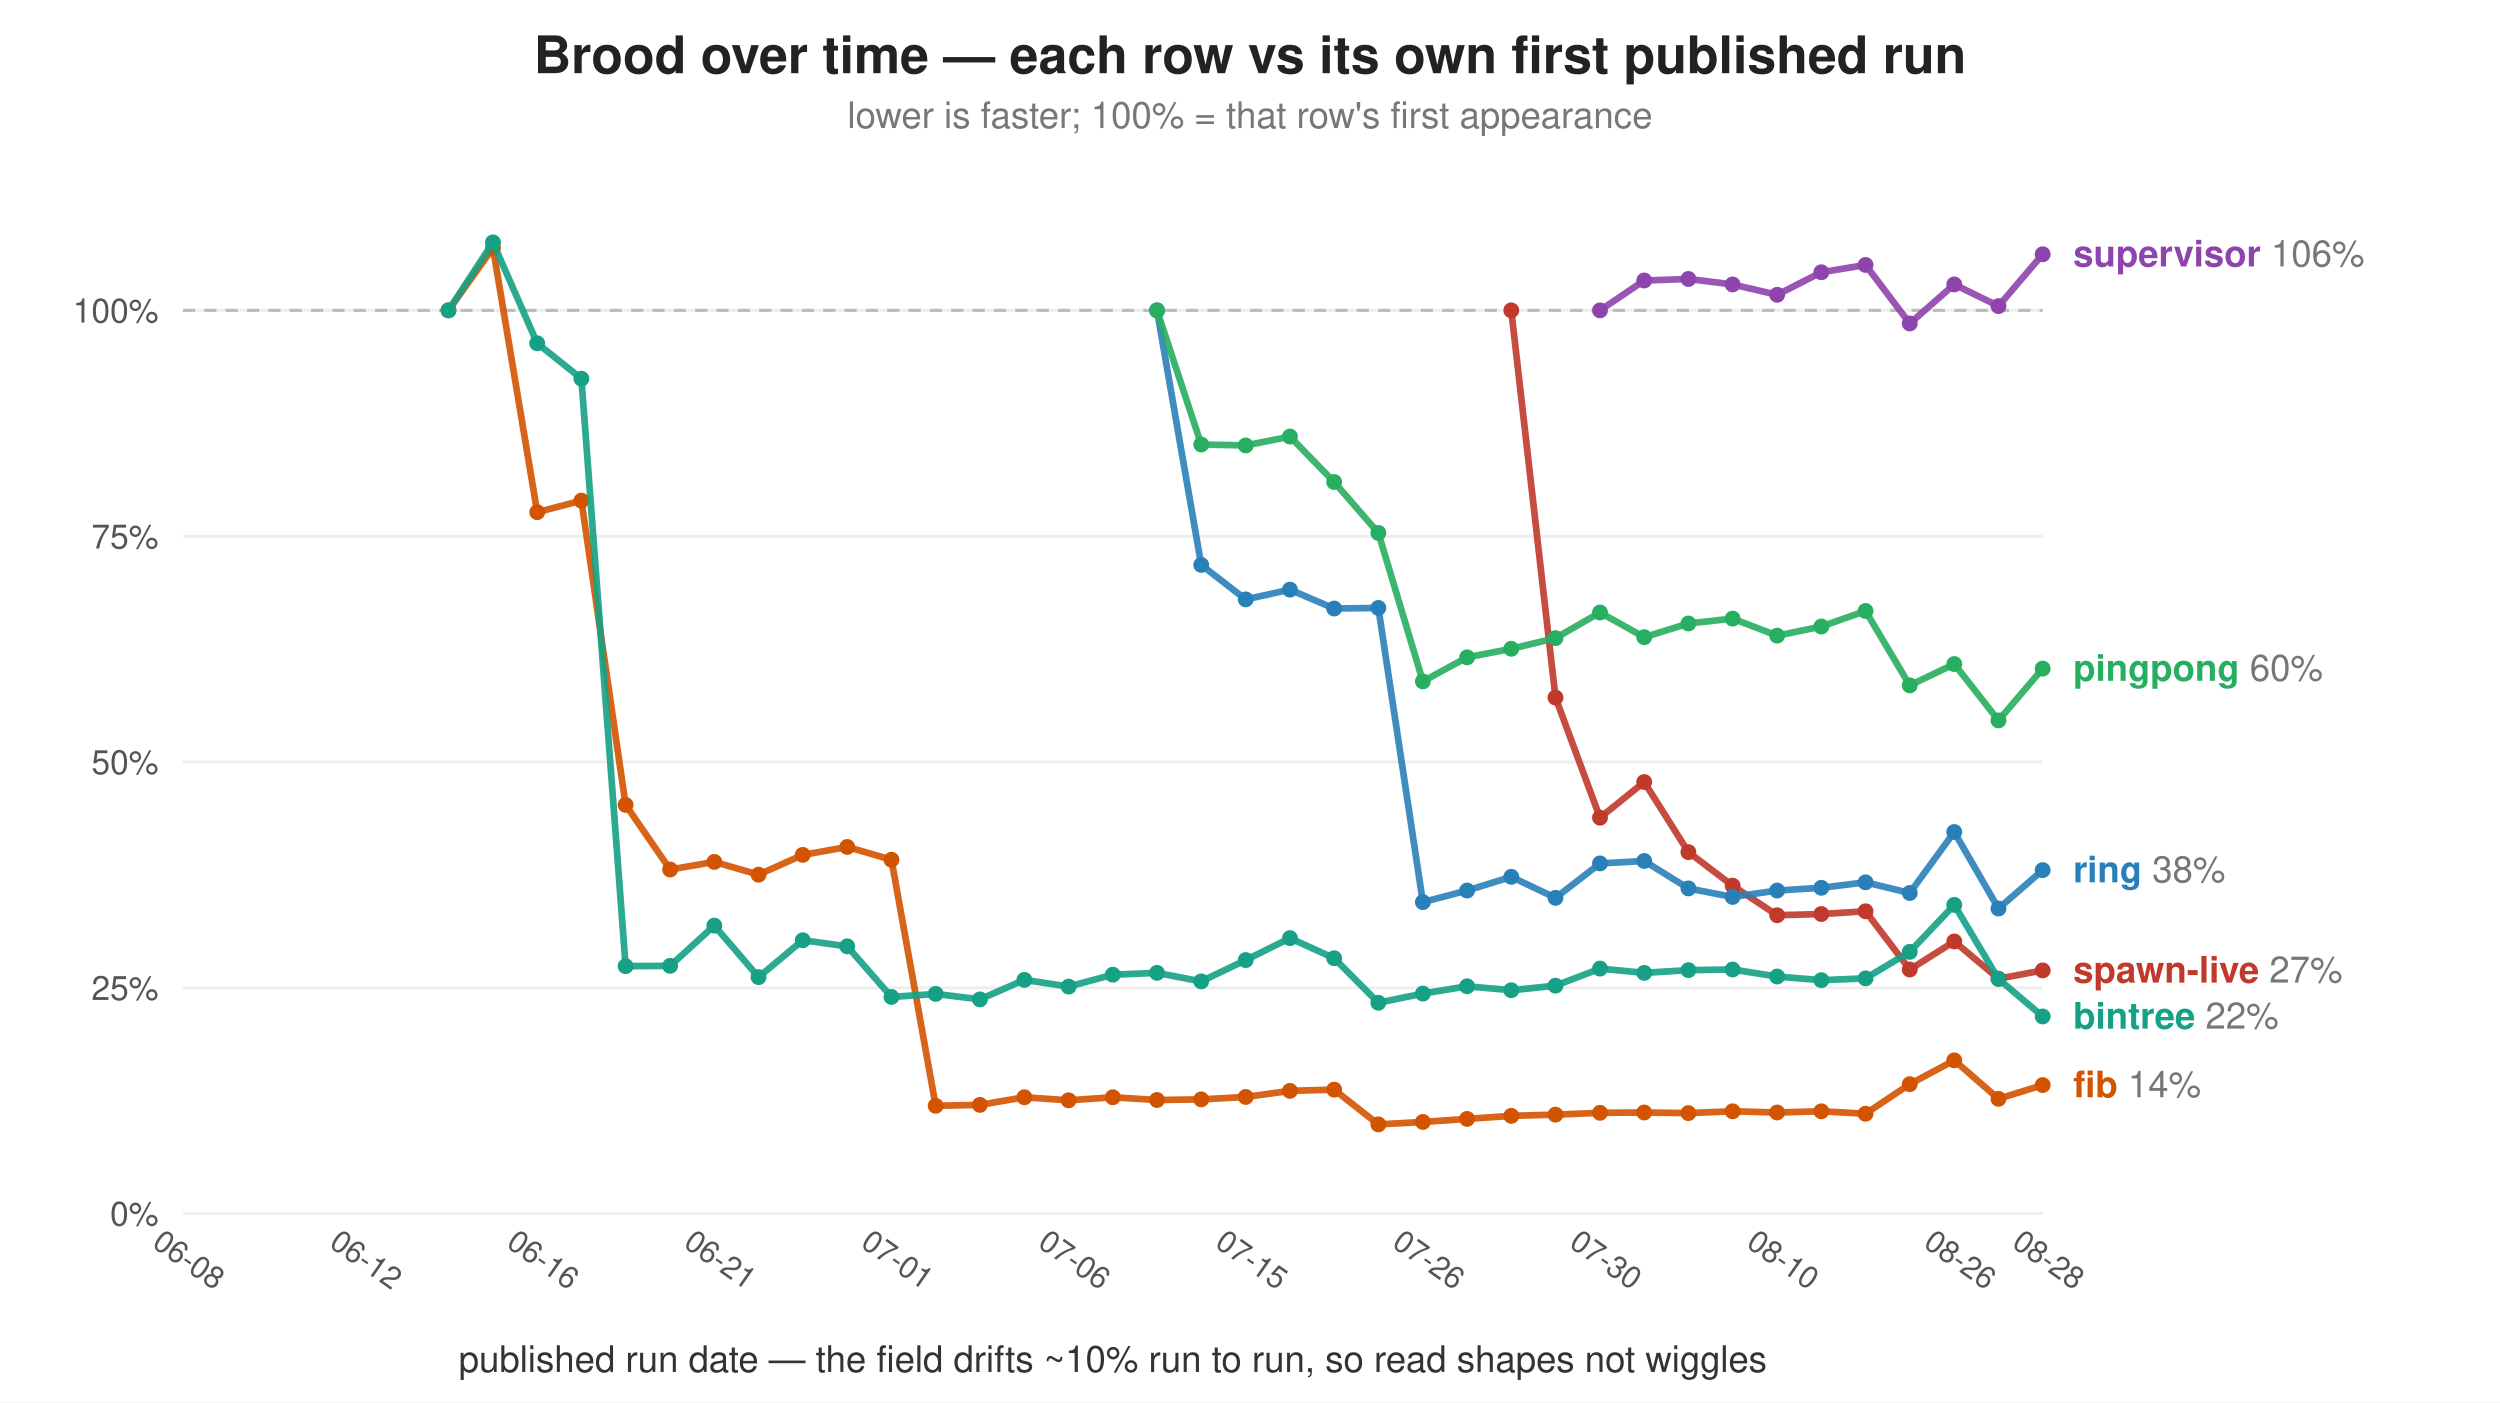
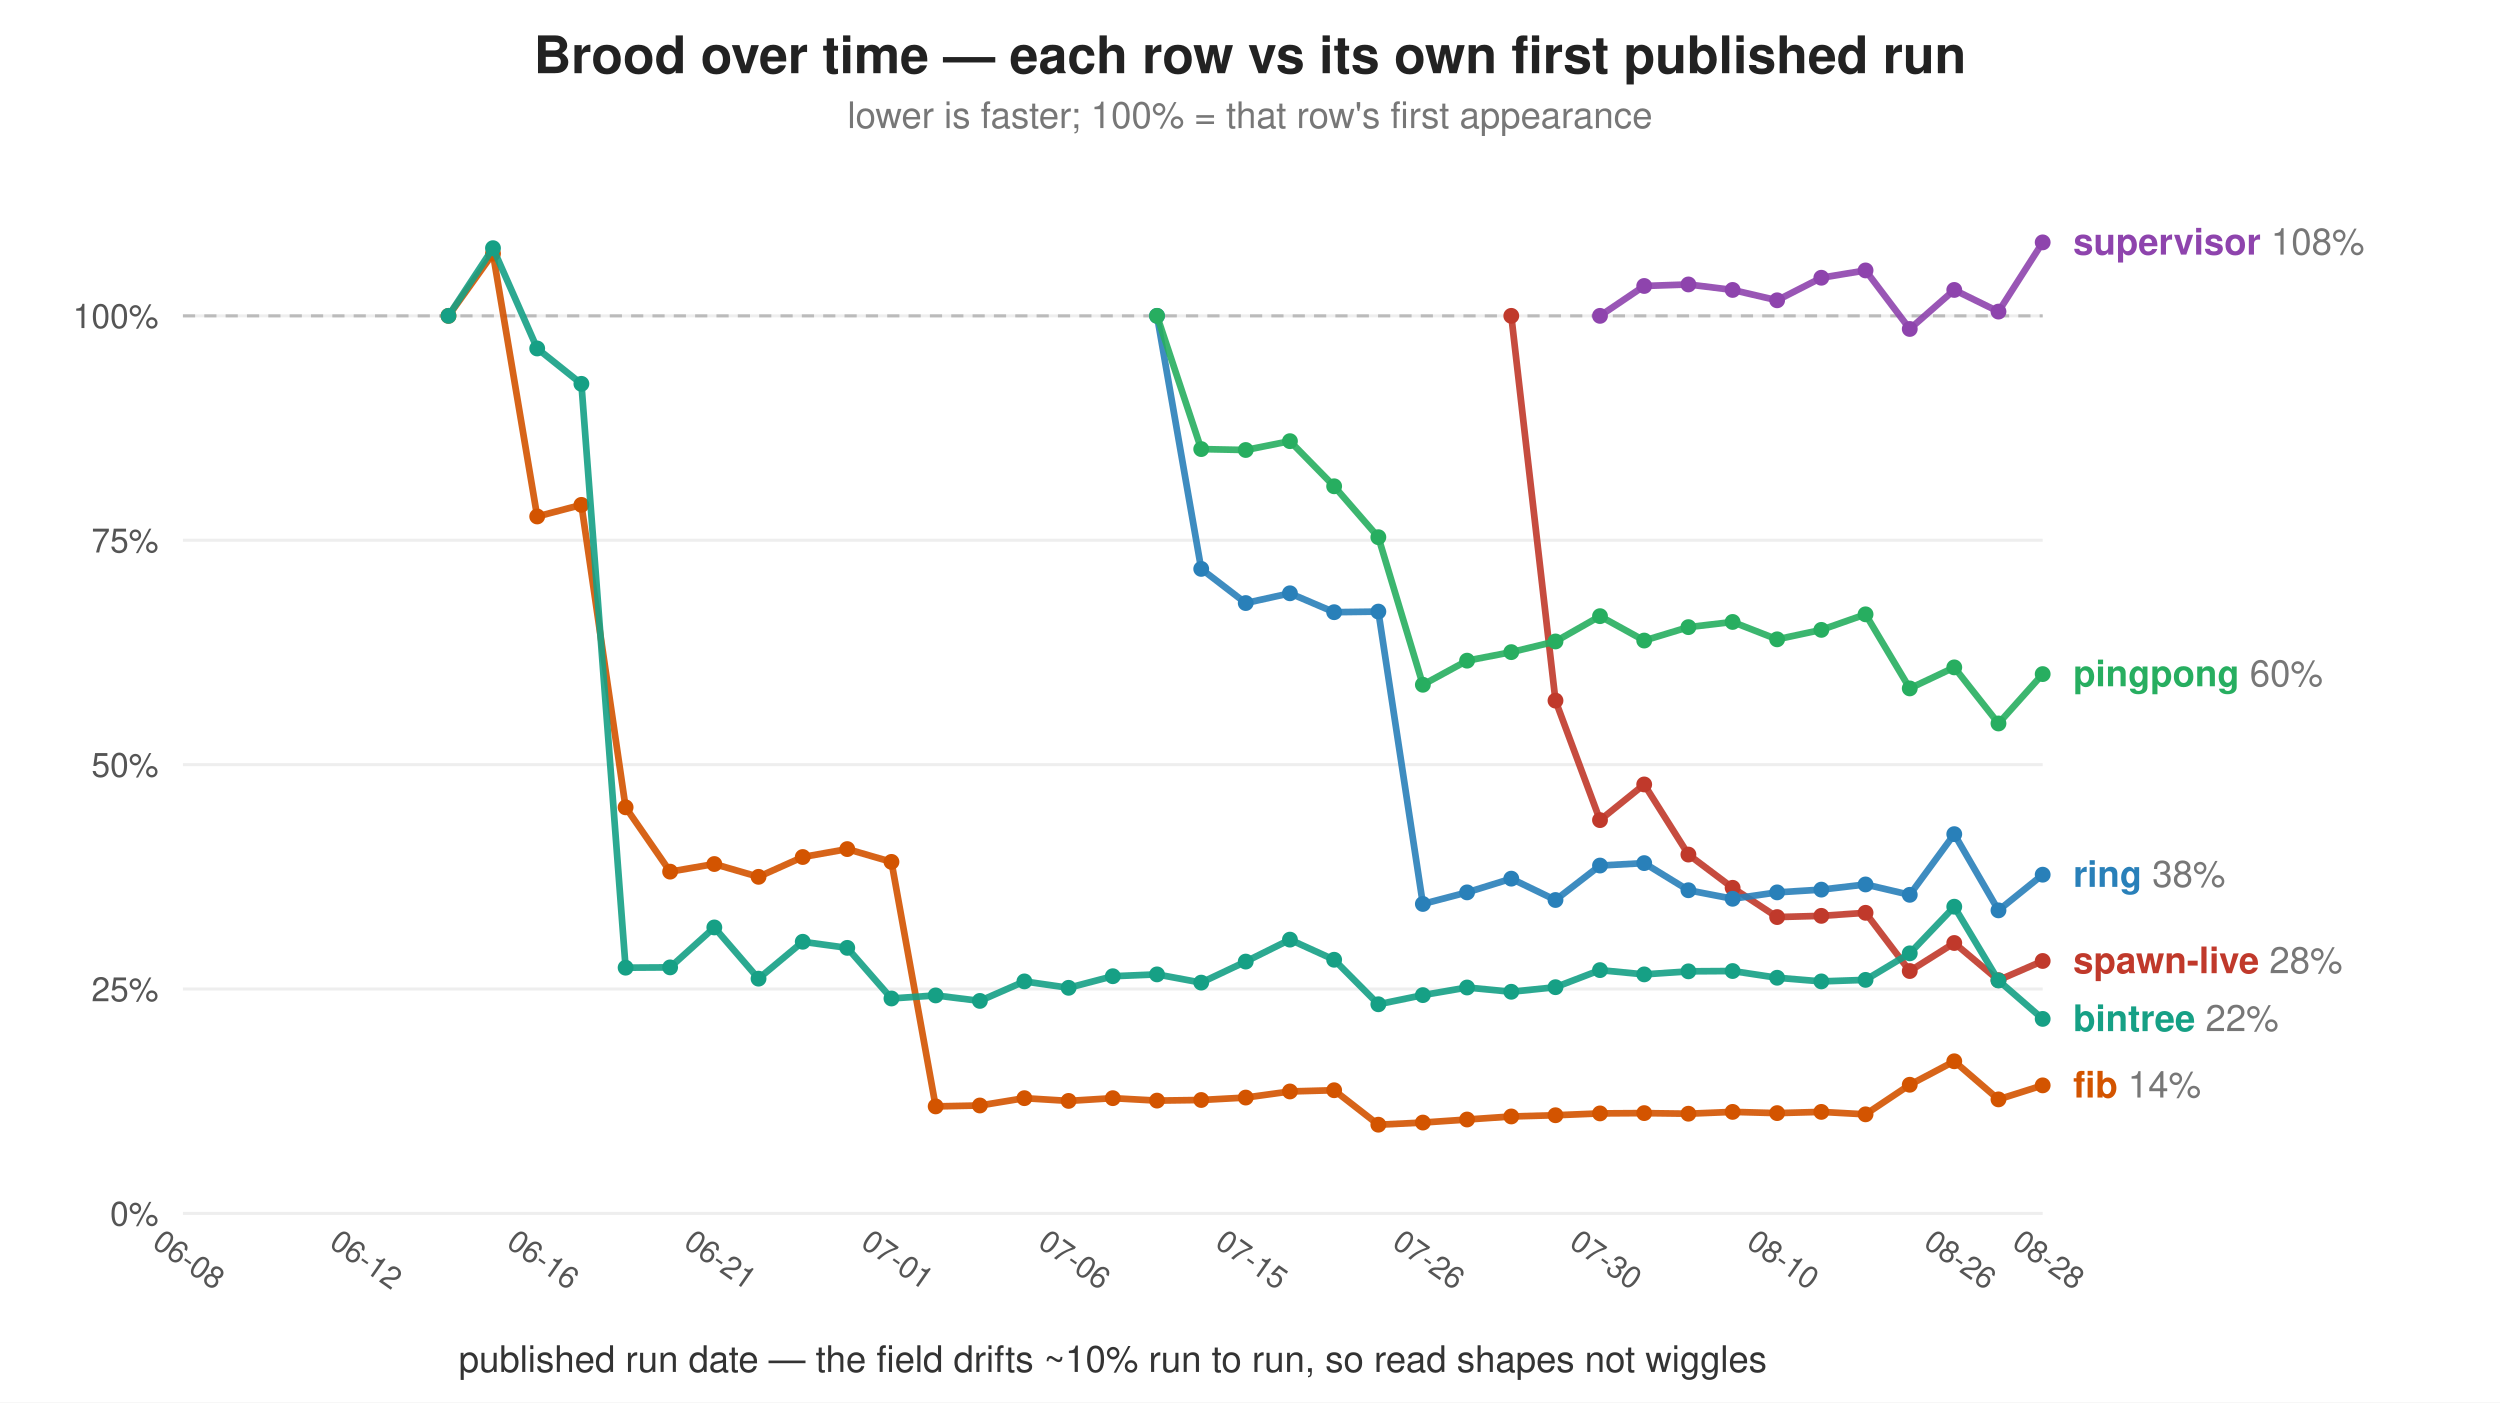
<svg xmlns="http://www.w3.org/2000/svg" width="820" height="460" viewBox="0 0 820 460" font-family="system-ui,Segoe UI,Helvetica,Arial,sans-serif">
  <rect width="820" height="460" fill="#ffffff" />
  <text x="410.0" y="24" text-anchor="middle" font-size="17" font-weight="700" fill="#222">Brood over time — each row vs its own first published run</text>
  <text x="410.0" y="42" text-anchor="middle" font-size="12" fill="#777">lower is faster; 100% = that row's first appearance</text>
  <line x1="60" y1="398.0" x2="670" y2="398.0" stroke="#eee" />
  <text x="52" y="402.0" text-anchor="end" font-size="11" fill="#555">0%</text>
-   <line x1="60" y1="324.0" x2="670" y2="324.0" stroke="#eee" />
-   <text x="52" y="328.0" text-anchor="end" font-size="11" fill="#555">25%</text>
-   <line x1="60" y1="249.9" x2="670" y2="249.9" stroke="#eee" />
-   <text x="52" y="253.9" text-anchor="end" font-size="11" fill="#555">50%</text>
-   <line x1="60" y1="175.9" x2="670" y2="175.9" stroke="#eee" />
-   <text x="52" y="179.9" text-anchor="end" font-size="11" fill="#555">75%</text>
-   <line x1="60" y1="101.8" x2="670" y2="101.8" stroke="#eee" />
-   <text x="52" y="105.8" text-anchor="end" font-size="11" fill="#555">100%</text>
-   <line x1="60" y1="101.8" x2="670" y2="101.8" stroke="#bbb" stroke-dasharray="4,3" />
+   <line x1="60" y1="324.4" x2="670" y2="324.4" stroke="#eee" />
+   <text x="52" y="328.4" text-anchor="end" font-size="11" fill="#555">25%</text>
+   <line x1="60" y1="250.8" x2="670" y2="250.8" stroke="#eee" />
+   <text x="52" y="254.8" text-anchor="end" font-size="11" fill="#555">50%</text>
+   <line x1="60" y1="177.2" x2="670" y2="177.2" stroke="#eee" />
+   <text x="52" y="181.2" text-anchor="end" font-size="11" fill="#555">75%</text>
+   <line x1="60" y1="103.6" x2="670" y2="103.6" stroke="#eee" />
+   <text x="52" y="107.6" text-anchor="end" font-size="11" fill="#555">100%</text>
+   <line x1="60" y1="103.6" x2="670" y2="103.6" stroke="#bbb" stroke-dasharray="4,3" />
  <text x="60.0" y="416" text-anchor="middle" font-size="10" fill="#555" transform="rotate(35 60.0 416)">06-08</text>
  <text x="118.1" y="416" text-anchor="middle" font-size="10" fill="#555" transform="rotate(35 118.1 416)">06-12</text>
  <text x="176.2" y="416" text-anchor="middle" font-size="10" fill="#555" transform="rotate(35 176.2 416)">06-16</text>
  <text x="234.3" y="416" text-anchor="middle" font-size="10" fill="#555" transform="rotate(35 234.3 416)">06-21</text>
  <text x="292.4" y="416" text-anchor="middle" font-size="10" fill="#555" transform="rotate(35 292.4 416)">07-01</text>
  <text x="350.5" y="416" text-anchor="middle" font-size="10" fill="#555" transform="rotate(35 350.5 416)">07-06</text>
  <text x="408.6" y="416" text-anchor="middle" font-size="10" fill="#555" transform="rotate(35 408.6 416)">07-15</text>
  <text x="466.7" y="416" text-anchor="middle" font-size="10" fill="#555" transform="rotate(35 466.7 416)">07-26</text>
  <text x="524.8" y="416" text-anchor="middle" font-size="10" fill="#555" transform="rotate(35 524.8 416)">07-30</text>
  <text x="582.9" y="416" text-anchor="middle" font-size="10" fill="#555" transform="rotate(35 582.9 416)">08-10</text>
  <text x="641.0" y="416" text-anchor="middle" font-size="10" fill="#555" transform="rotate(35 641.0 416)">08-26</text>
  <text x="670.0" y="416" text-anchor="middle" font-size="10" fill="#555" transform="rotate(35 670.0 416)">08-28</text>
-   <polyline fill="none" stroke="#c0392b" stroke-width="2.2" stroke-opacity="0.9" points="495.7,101.8 510.2,228.8 524.8,268.2 539.3,256.5 553.8,279.5 568.3,290.5 582.9,300.2 597.4,299.8 611.9,298.9 626.4,318.0 641.0,308.8 655.5,321.0 670.0,318.3" />
-   <circle cx="495.7" cy="101.8" r="2.6" fill="#c0392b" />
-   <circle cx="510.2" cy="228.8" r="2.6" fill="#c0392b" />
-   <circle cx="524.8" cy="268.2" r="2.6" fill="#c0392b" />
-   <circle cx="539.3" cy="256.5" r="2.6" fill="#c0392b" />
-   <circle cx="553.8" cy="279.5" r="2.6" fill="#c0392b" />
-   <circle cx="568.3" cy="290.5" r="2.6" fill="#c0392b" />
-   <circle cx="582.9" cy="300.2" r="2.6" fill="#c0392b" />
-   <circle cx="597.4" cy="299.8" r="2.6" fill="#c0392b" />
-   <circle cx="611.9" cy="298.9" r="2.6" fill="#c0392b" />
-   <circle cx="626.4" cy="318.0" r="2.6" fill="#c0392b" />
-   <circle cx="641.0" cy="308.8" r="2.6" fill="#c0392b" />
-   <circle cx="655.5" cy="321.0" r="2.6" fill="#c0392b" />
-   <circle cx="670.0" cy="318.3" r="2.6" fill="#c0392b" />
-   <polyline fill="none" stroke="#8e44ad" stroke-width="2.2" stroke-opacity="0.9" points="524.8,101.8 539.3,92.0 553.8,91.5 568.3,93.3 582.9,96.7 597.4,89.3 611.9,86.9 626.4,106.1 641.0,93.3 655.5,100.4 670.0,83.4" />
-   <circle cx="524.8" cy="101.8" r="2.6" fill="#8e44ad" />
-   <circle cx="539.3" cy="92.0" r="2.6" fill="#8e44ad" />
-   <circle cx="553.8" cy="91.5" r="2.6" fill="#8e44ad" />
-   <circle cx="568.3" cy="93.3" r="2.6" fill="#8e44ad" />
-   <circle cx="582.9" cy="96.7" r="2.6" fill="#8e44ad" />
-   <circle cx="597.4" cy="89.3" r="2.6" fill="#8e44ad" />
-   <circle cx="611.9" cy="86.9" r="2.6" fill="#8e44ad" />
-   <circle cx="626.4" cy="106.1" r="2.6" fill="#8e44ad" />
-   <circle cx="641.0" cy="93.3" r="2.6" fill="#8e44ad" />
-   <circle cx="655.5" cy="100.4" r="2.6" fill="#8e44ad" />
-   <circle cx="670.0" cy="83.4" r="2.6" fill="#8e44ad" />
-   <polyline fill="none" stroke="#2980b9" stroke-width="2.2" stroke-opacity="0.9" points="379.5,101.8 394.0,185.3 408.6,196.6 423.1,193.4 437.6,199.6 452.1,199.4 466.7,295.9 481.2,292.1 495.7,287.6 510.2,294.5 524.8,283.2 539.3,282.4 553.8,291.4 568.3,294.2 582.9,292.1 597.4,291.2 611.9,289.4 626.4,292.9 641.0,272.9 655.5,298.0 670.0,285.4" />
-   <circle cx="379.5" cy="101.8" r="2.6" fill="#2980b9" />
-   <circle cx="394.0" cy="185.3" r="2.6" fill="#2980b9" />
-   <circle cx="408.6" cy="196.6" r="2.6" fill="#2980b9" />
-   <circle cx="423.1" cy="193.4" r="2.6" fill="#2980b9" />
-   <circle cx="437.6" cy="199.6" r="2.6" fill="#2980b9" />
-   <circle cx="452.1" cy="199.4" r="2.6" fill="#2980b9" />
-   <circle cx="466.7" cy="295.9" r="2.6" fill="#2980b9" />
-   <circle cx="481.2" cy="292.1" r="2.6" fill="#2980b9" />
-   <circle cx="495.7" cy="287.6" r="2.6" fill="#2980b9" />
-   <circle cx="510.2" cy="294.5" r="2.6" fill="#2980b9" />
-   <circle cx="524.8" cy="283.2" r="2.6" fill="#2980b9" />
-   <circle cx="539.3" cy="282.4" r="2.6" fill="#2980b9" />
-   <circle cx="553.8" cy="291.4" r="2.6" fill="#2980b9" />
-   <circle cx="568.3" cy="294.2" r="2.6" fill="#2980b9" />
-   <circle cx="582.9" cy="292.1" r="2.6" fill="#2980b9" />
-   <circle cx="597.4" cy="291.2" r="2.6" fill="#2980b9" />
-   <circle cx="611.9" cy="289.4" r="2.6" fill="#2980b9" />
-   <circle cx="626.4" cy="292.9" r="2.6" fill="#2980b9" />
-   <circle cx="641.0" cy="272.9" r="2.6" fill="#2980b9" />
-   <circle cx="655.5" cy="298.0" r="2.6" fill="#2980b9" />
-   <circle cx="670.0" cy="285.4" r="2.6" fill="#2980b9" />
-   <polyline fill="none" stroke="#27ae60" stroke-width="2.2" stroke-opacity="0.9" points="379.5,101.8 394.0,145.8 408.6,146.1 423.1,143.2 437.6,158.1 452.1,174.8 466.7,223.5 481.2,215.6 495.7,212.8 510.2,209.3 524.8,200.9 539.3,209.0 553.8,204.5 568.3,202.9 582.9,208.5 597.4,205.5 611.9,200.4 626.4,224.8 641.0,217.8 655.5,236.3 670.0,219.3" />
-   <circle cx="379.5" cy="101.8" r="2.6" fill="#27ae60" />
-   <circle cx="394.0" cy="145.8" r="2.6" fill="#27ae60" />
-   <circle cx="408.6" cy="146.1" r="2.6" fill="#27ae60" />
-   <circle cx="423.1" cy="143.2" r="2.6" fill="#27ae60" />
-   <circle cx="437.6" cy="158.1" r="2.6" fill="#27ae60" />
-   <circle cx="452.1" cy="174.8" r="2.6" fill="#27ae60" />
-   <circle cx="466.7" cy="223.5" r="2.6" fill="#27ae60" />
-   <circle cx="481.2" cy="215.6" r="2.6" fill="#27ae60" />
-   <circle cx="495.7" cy="212.8" r="2.6" fill="#27ae60" />
-   <circle cx="510.2" cy="209.3" r="2.6" fill="#27ae60" />
-   <circle cx="524.8" cy="200.9" r="2.6" fill="#27ae60" />
-   <circle cx="539.3" cy="209.0" r="2.6" fill="#27ae60" />
-   <circle cx="553.8" cy="204.5" r="2.6" fill="#27ae60" />
-   <circle cx="568.3" cy="202.9" r="2.6" fill="#27ae60" />
-   <circle cx="582.9" cy="208.5" r="2.6" fill="#27ae60" />
-   <circle cx="597.4" cy="205.5" r="2.6" fill="#27ae60" />
-   <circle cx="611.9" cy="200.4" r="2.6" fill="#27ae60" />
-   <circle cx="626.4" cy="224.8" r="2.6" fill="#27ae60" />
-   <circle cx="641.0" cy="217.8" r="2.6" fill="#27ae60" />
-   <circle cx="655.5" cy="236.3" r="2.6" fill="#27ae60" />
-   <circle cx="670.0" cy="219.3" r="2.6" fill="#27ae60" />
-   <polyline fill="none" stroke="#d35400" stroke-width="2.2" stroke-opacity="0.9" points="147.1,101.8 161.7,81.3 176.2,168.0 190.7,164.2 205.2,264.0 219.8,285.2 234.3,282.7 248.8,286.9 263.3,280.4 277.9,277.8 292.4,282.0 306.9,362.7 321.4,362.4 336.0,359.9 350.5,360.9 365.0,359.9 379.5,360.8 394.0,360.6 408.6,359.8 423.1,357.8 437.6,357.4 452.1,368.8 466.7,368.0 481.2,367.0 495.7,366.0 510.2,365.6 524.8,365.0 539.3,364.9 553.8,365.1 568.3,364.5 582.9,364.9 597.4,364.5 611.9,365.3 626.4,355.6 641.0,347.8 655.5,360.4 670.0,355.9" />
-   <circle cx="147.1" cy="101.8" r="2.6" fill="#d35400" />
-   <circle cx="161.7" cy="81.3" r="2.6" fill="#d35400" />
-   <circle cx="176.2" cy="168.0" r="2.6" fill="#d35400" />
-   <circle cx="190.7" cy="164.2" r="2.6" fill="#d35400" />
-   <circle cx="205.2" cy="264.0" r="2.6" fill="#d35400" />
-   <circle cx="219.8" cy="285.2" r="2.6" fill="#d35400" />
-   <circle cx="234.3" cy="282.7" r="2.6" fill="#d35400" />
-   <circle cx="248.8" cy="286.9" r="2.6" fill="#d35400" />
-   <circle cx="263.3" cy="280.4" r="2.6" fill="#d35400" />
-   <circle cx="277.9" cy="277.8" r="2.6" fill="#d35400" />
-   <circle cx="292.4" cy="282.0" r="2.6" fill="#d35400" />
-   <circle cx="306.9" cy="362.7" r="2.6" fill="#d35400" />
-   <circle cx="321.4" cy="362.4" r="2.6" fill="#d35400" />
-   <circle cx="336.0" cy="359.9" r="2.6" fill="#d35400" />
-   <circle cx="350.5" cy="360.9" r="2.6" fill="#d35400" />
-   <circle cx="365.0" cy="359.9" r="2.6" fill="#d35400" />
-   <circle cx="379.5" cy="360.8" r="2.6" fill="#d35400" />
-   <circle cx="394.0" cy="360.6" r="2.6" fill="#d35400" />
-   <circle cx="408.6" cy="359.8" r="2.6" fill="#d35400" />
-   <circle cx="423.1" cy="357.8" r="2.6" fill="#d35400" />
-   <circle cx="437.6" cy="357.4" r="2.6" fill="#d35400" />
-   <circle cx="452.1" cy="368.8" r="2.6" fill="#d35400" />
-   <circle cx="466.7" cy="368.0" r="2.6" fill="#d35400" />
-   <circle cx="481.2" cy="367.0" r="2.6" fill="#d35400" />
-   <circle cx="495.7" cy="366.0" r="2.6" fill="#d35400" />
-   <circle cx="510.2" cy="365.6" r="2.6" fill="#d35400" />
-   <circle cx="524.8" cy="365.0" r="2.6" fill="#d35400" />
-   <circle cx="539.3" cy="364.9" r="2.6" fill="#d35400" />
-   <circle cx="553.8" cy="365.1" r="2.6" fill="#d35400" />
-   <circle cx="568.3" cy="364.5" r="2.6" fill="#d35400" />
-   <circle cx="582.9" cy="364.9" r="2.6" fill="#d35400" />
-   <circle cx="597.4" cy="364.5" r="2.6" fill="#d35400" />
-   <circle cx="611.9" cy="365.3" r="2.6" fill="#d35400" />
-   <circle cx="626.4" cy="355.6" r="2.6" fill="#d35400" />
-   <circle cx="641.0" cy="347.8" r="2.6" fill="#d35400" />
-   <circle cx="655.5" cy="360.4" r="2.6" fill="#d35400" />
-   <circle cx="670.0" cy="355.9" r="2.6" fill="#d35400" />
-   <polyline fill="none" stroke="#16a085" stroke-width="2.2" stroke-opacity="0.9" points="147.1,101.8 161.7,79.5 176.2,112.6 190.7,124.2 205.2,316.9 219.8,316.8 234.3,303.6 248.8,320.5 263.3,308.4 277.9,310.4 292.4,327.0 306.9,326.0 321.4,327.8 336.0,321.4 350.5,323.6 365.0,319.7 379.5,319.1 394.0,321.9 408.6,314.9 423.1,307.7 437.6,314.3 452.1,328.9 466.7,325.9 481.2,323.5 495.7,324.8 510.2,323.3 524.8,317.7 539.3,319.1 553.8,318.2 568.3,318.0 582.9,320.3 597.4,321.5 611.9,320.9 626.4,312.2 641.0,296.8 655.5,321.1 670.0,333.4" />
-   <circle cx="147.1" cy="101.8" r="2.6" fill="#16a085" />
-   <circle cx="161.7" cy="79.5" r="2.6" fill="#16a085" />
-   <circle cx="176.2" cy="112.6" r="2.6" fill="#16a085" />
-   <circle cx="190.7" cy="124.2" r="2.6" fill="#16a085" />
-   <circle cx="205.2" cy="316.9" r="2.6" fill="#16a085" />
-   <circle cx="219.8" cy="316.8" r="2.6" fill="#16a085" />
-   <circle cx="234.3" cy="303.6" r="2.6" fill="#16a085" />
-   <circle cx="248.8" cy="320.5" r="2.6" fill="#16a085" />
-   <circle cx="263.3" cy="308.4" r="2.6" fill="#16a085" />
-   <circle cx="277.9" cy="310.4" r="2.6" fill="#16a085" />
-   <circle cx="292.4" cy="327.0" r="2.6" fill="#16a085" />
-   <circle cx="306.9" cy="326.0" r="2.6" fill="#16a085" />
-   <circle cx="321.4" cy="327.8" r="2.6" fill="#16a085" />
-   <circle cx="336.0" cy="321.4" r="2.6" fill="#16a085" />
-   <circle cx="350.5" cy="323.6" r="2.6" fill="#16a085" />
-   <circle cx="365.0" cy="319.7" r="2.6" fill="#16a085" />
-   <circle cx="379.5" cy="319.1" r="2.6" fill="#16a085" />
-   <circle cx="394.0" cy="321.9" r="2.6" fill="#16a085" />
-   <circle cx="408.6" cy="314.9" r="2.6" fill="#16a085" />
-   <circle cx="423.1" cy="307.7" r="2.6" fill="#16a085" />
-   <circle cx="437.6" cy="314.3" r="2.6" fill="#16a085" />
-   <circle cx="452.1" cy="328.9" r="2.6" fill="#16a085" />
-   <circle cx="466.7" cy="325.9" r="2.6" fill="#16a085" />
-   <circle cx="481.2" cy="323.5" r="2.6" fill="#16a085" />
-   <circle cx="495.7" cy="324.8" r="2.6" fill="#16a085" />
-   <circle cx="510.2" cy="323.3" r="2.6" fill="#16a085" />
-   <circle cx="524.8" cy="317.7" r="2.6" fill="#16a085" />
-   <circle cx="539.3" cy="319.1" r="2.6" fill="#16a085" />
-   <circle cx="553.8" cy="318.2" r="2.6" fill="#16a085" />
-   <circle cx="568.3" cy="318.0" r="2.6" fill="#16a085" />
-   <circle cx="582.9" cy="320.3" r="2.6" fill="#16a085" />
-   <circle cx="597.4" cy="321.5" r="2.6" fill="#16a085" />
-   <circle cx="611.9" cy="320.9" r="2.6" fill="#16a085" />
-   <circle cx="626.4" cy="312.2" r="2.6" fill="#16a085" />
-   <circle cx="641.0" cy="296.8" r="2.6" fill="#16a085" />
-   <circle cx="655.5" cy="321.1" r="2.6" fill="#16a085" />
-   <circle cx="670.0" cy="333.4" r="2.6" fill="#16a085" />
-   <text x="680" y="87.4" font-size="12" font-weight="600" fill="#8e44ad">supervisor <tspan font-weight="400" fill="#777">106%</tspan>
+   <polyline fill="none" stroke="#c0392b" stroke-width="2.2" stroke-opacity="0.9" points="495.7,103.6 510.2,229.8 524.8,269.0 539.3,257.3 553.8,280.3 568.3,291.2 582.9,300.8 597.4,300.4 611.9,299.4 626.4,318.5 641.0,309.3 655.5,321.5 670.0,315.2" />
+   <circle cx="495.7" cy="103.6" r="2.6" fill="#c0392b" />
+   <circle cx="510.2" cy="229.8" r="2.6" fill="#c0392b" />
+   <circle cx="524.8" cy="269.0" r="2.6" fill="#c0392b" />
+   <circle cx="539.3" cy="257.3" r="2.6" fill="#c0392b" />
+   <circle cx="553.8" cy="280.3" r="2.6" fill="#c0392b" />
+   <circle cx="568.3" cy="291.2" r="2.6" fill="#c0392b" />
+   <circle cx="582.9" cy="300.8" r="2.6" fill="#c0392b" />
+   <circle cx="597.4" cy="300.4" r="2.6" fill="#c0392b" />
+   <circle cx="611.9" cy="299.4" r="2.6" fill="#c0392b" />
+   <circle cx="626.4" cy="318.5" r="2.6" fill="#c0392b" />
+   <circle cx="641.0" cy="309.3" r="2.6" fill="#c0392b" />
+   <circle cx="655.5" cy="321.5" r="2.6" fill="#c0392b" />
+   <circle cx="670.0" cy="315.2" r="2.6" fill="#c0392b" />
+   <polyline fill="none" stroke="#8e44ad" stroke-width="2.2" stroke-opacity="0.9" points="524.8,103.6 539.3,93.8 553.8,93.3 568.3,95.1 582.9,98.5 597.4,91.1 611.9,88.7 626.4,107.9 641.0,95.1 655.5,102.2 670.0,79.5" />
+   <circle cx="524.8" cy="103.6" r="2.6" fill="#8e44ad" />
+   <circle cx="539.3" cy="93.8" r="2.6" fill="#8e44ad" />
+   <circle cx="553.8" cy="93.3" r="2.6" fill="#8e44ad" />
+   <circle cx="568.3" cy="95.1" r="2.6" fill="#8e44ad" />
+   <circle cx="582.9" cy="98.5" r="2.6" fill="#8e44ad" />
+   <circle cx="597.4" cy="91.1" r="2.6" fill="#8e44ad" />
+   <circle cx="611.9" cy="88.7" r="2.6" fill="#8e44ad" />
+   <circle cx="626.4" cy="107.9" r="2.6" fill="#8e44ad" />
+   <circle cx="641.0" cy="95.1" r="2.6" fill="#8e44ad" />
+   <circle cx="655.5" cy="102.2" r="2.6" fill="#8e44ad" />
+   <circle cx="670.0" cy="79.5" r="2.6" fill="#8e44ad" />
+   <polyline fill="none" stroke="#2980b9" stroke-width="2.2" stroke-opacity="0.9" points="379.5,103.6 394.0,186.6 408.6,197.8 423.1,194.6 437.6,200.8 452.1,200.6 466.7,296.5 481.2,292.7 495.7,288.2 510.2,295.2 524.8,283.9 539.3,283.1 553.8,292.0 568.3,294.8 582.9,292.7 597.4,291.8 611.9,290.1 626.4,293.5 641.0,273.6 655.5,298.6 670.0,286.9" />
+   <circle cx="379.5" cy="103.6" r="2.6" fill="#2980b9" />
+   <circle cx="394.0" cy="186.6" r="2.6" fill="#2980b9" />
+   <circle cx="408.6" cy="197.8" r="2.6" fill="#2980b9" />
+   <circle cx="423.1" cy="194.6" r="2.6" fill="#2980b9" />
+   <circle cx="437.6" cy="200.8" r="2.6" fill="#2980b9" />
+   <circle cx="452.1" cy="200.6" r="2.6" fill="#2980b9" />
+   <circle cx="466.7" cy="296.5" r="2.6" fill="#2980b9" />
+   <circle cx="481.2" cy="292.7" r="2.6" fill="#2980b9" />
+   <circle cx="495.7" cy="288.2" r="2.6" fill="#2980b9" />
+   <circle cx="510.2" cy="295.2" r="2.6" fill="#2980b9" />
+   <circle cx="524.8" cy="283.9" r="2.6" fill="#2980b9" />
+   <circle cx="539.3" cy="283.1" r="2.6" fill="#2980b9" />
+   <circle cx="553.8" cy="292.0" r="2.6" fill="#2980b9" />
+   <circle cx="568.3" cy="294.8" r="2.6" fill="#2980b9" />
+   <circle cx="582.9" cy="292.7" r="2.6" fill="#2980b9" />
+   <circle cx="597.4" cy="291.8" r="2.6" fill="#2980b9" />
+   <circle cx="611.9" cy="290.1" r="2.6" fill="#2980b9" />
+   <circle cx="626.4" cy="293.5" r="2.6" fill="#2980b9" />
+   <circle cx="641.0" cy="273.6" r="2.6" fill="#2980b9" />
+   <circle cx="655.5" cy="298.6" r="2.6" fill="#2980b9" />
+   <circle cx="670.0" cy="286.9" r="2.6" fill="#2980b9" />
+   <polyline fill="none" stroke="#27ae60" stroke-width="2.2" stroke-opacity="0.9" points="379.5,103.6 394.0,147.3 408.6,147.6 423.1,144.7 437.6,159.5 452.1,176.2 466.7,224.6 481.2,216.7 495.7,213.9 510.2,210.4 524.8,202.1 539.3,210.1 553.8,205.7 568.3,204.0 582.9,209.7 597.4,206.6 611.9,201.5 626.4,225.8 641.0,218.9 655.5,237.3 670.0,221.1" />
+   <circle cx="379.5" cy="103.6" r="2.6" fill="#27ae60" />
+   <circle cx="394.0" cy="147.3" r="2.6" fill="#27ae60" />
+   <circle cx="408.6" cy="147.6" r="2.6" fill="#27ae60" />
+   <circle cx="423.1" cy="144.7" r="2.6" fill="#27ae60" />
+   <circle cx="437.6" cy="159.5" r="2.6" fill="#27ae60" />
+   <circle cx="452.1" cy="176.2" r="2.6" fill="#27ae60" />
+   <circle cx="466.7" cy="224.6" r="2.6" fill="#27ae60" />
+   <circle cx="481.2" cy="216.7" r="2.6" fill="#27ae60" />
+   <circle cx="495.7" cy="213.9" r="2.6" fill="#27ae60" />
+   <circle cx="510.2" cy="210.4" r="2.6" fill="#27ae60" />
+   <circle cx="524.8" cy="202.1" r="2.6" fill="#27ae60" />
+   <circle cx="539.3" cy="210.1" r="2.6" fill="#27ae60" />
+   <circle cx="553.8" cy="205.7" r="2.6" fill="#27ae60" />
+   <circle cx="568.3" cy="204.0" r="2.6" fill="#27ae60" />
+   <circle cx="582.9" cy="209.7" r="2.6" fill="#27ae60" />
+   <circle cx="597.4" cy="206.6" r="2.6" fill="#27ae60" />
+   <circle cx="611.9" cy="201.5" r="2.6" fill="#27ae60" />
+   <circle cx="626.4" cy="225.8" r="2.6" fill="#27ae60" />
+   <circle cx="641.0" cy="218.9" r="2.6" fill="#27ae60" />
+   <circle cx="655.5" cy="237.3" r="2.6" fill="#27ae60" />
+   <circle cx="670.0" cy="221.1" r="2.6" fill="#27ae60" />
+   <polyline fill="none" stroke="#d35400" stroke-width="2.2" stroke-opacity="0.9" points="147.1,103.6 161.7,83.2 176.2,169.4 190.7,165.6 205.2,264.8 219.8,285.9 234.3,283.4 248.8,287.6 263.3,281.1 277.9,278.5 292.4,282.7 306.9,362.9 321.4,362.6 336.0,360.2 350.5,361.1 365.0,360.2 379.5,361.0 394.0,360.8 408.6,360.0 423.1,358.0 437.6,357.6 452.1,368.9 466.7,368.2 481.2,367.2 495.7,366.2 510.2,365.8 524.8,365.2 539.3,365.1 553.8,365.3 568.3,364.7 582.9,365.1 597.4,364.7 611.9,365.5 626.4,355.8 641.0,348.1 655.5,360.6 670.0,356.0" />
+   <circle cx="147.1" cy="103.6" r="2.6" fill="#d35400" />
+   <circle cx="161.7" cy="83.2" r="2.6" fill="#d35400" />
+   <circle cx="176.2" cy="169.4" r="2.6" fill="#d35400" />
+   <circle cx="190.7" cy="165.6" r="2.6" fill="#d35400" />
+   <circle cx="205.2" cy="264.8" r="2.6" fill="#d35400" />
+   <circle cx="219.8" cy="285.9" r="2.6" fill="#d35400" />
+   <circle cx="234.3" cy="283.4" r="2.6" fill="#d35400" />
+   <circle cx="248.8" cy="287.6" r="2.6" fill="#d35400" />
+   <circle cx="263.3" cy="281.1" r="2.6" fill="#d35400" />
+   <circle cx="277.9" cy="278.5" r="2.6" fill="#d35400" />
+   <circle cx="292.4" cy="282.7" r="2.6" fill="#d35400" />
+   <circle cx="306.9" cy="362.9" r="2.6" fill="#d35400" />
+   <circle cx="321.4" cy="362.6" r="2.6" fill="#d35400" />
+   <circle cx="336.0" cy="360.2" r="2.6" fill="#d35400" />
+   <circle cx="350.5" cy="361.1" r="2.6" fill="#d35400" />
+   <circle cx="365.0" cy="360.2" r="2.6" fill="#d35400" />
+   <circle cx="379.5" cy="361.0" r="2.6" fill="#d35400" />
+   <circle cx="394.0" cy="360.8" r="2.6" fill="#d35400" />
+   <circle cx="408.6" cy="360.0" r="2.6" fill="#d35400" />
+   <circle cx="423.1" cy="358.0" r="2.6" fill="#d35400" />
+   <circle cx="437.6" cy="357.6" r="2.6" fill="#d35400" />
+   <circle cx="452.1" cy="368.9" r="2.6" fill="#d35400" />
+   <circle cx="466.7" cy="368.2" r="2.6" fill="#d35400" />
+   <circle cx="481.2" cy="367.2" r="2.6" fill="#d35400" />
+   <circle cx="495.7" cy="366.2" r="2.6" fill="#d35400" />
+   <circle cx="510.2" cy="365.8" r="2.6" fill="#d35400" />
+   <circle cx="524.8" cy="365.2" r="2.6" fill="#d35400" />
+   <circle cx="539.3" cy="365.1" r="2.6" fill="#d35400" />
+   <circle cx="553.8" cy="365.3" r="2.6" fill="#d35400" />
+   <circle cx="568.3" cy="364.7" r="2.6" fill="#d35400" />
+   <circle cx="582.9" cy="365.1" r="2.6" fill="#d35400" />
+   <circle cx="597.4" cy="364.7" r="2.6" fill="#d35400" />
+   <circle cx="611.9" cy="365.5" r="2.6" fill="#d35400" />
+   <circle cx="626.4" cy="355.8" r="2.6" fill="#d35400" />
+   <circle cx="641.0" cy="348.1" r="2.6" fill="#d35400" />
+   <circle cx="655.5" cy="360.6" r="2.6" fill="#d35400" />
+   <circle cx="670.0" cy="356.0" r="2.6" fill="#d35400" />
+   <polyline fill="none" stroke="#16a085" stroke-width="2.2" stroke-opacity="0.9" points="147.1,103.6 161.7,81.4 176.2,114.3 190.7,125.9 205.2,317.4 219.8,317.3 234.3,304.2 248.8,321.0 263.3,308.9 277.9,310.9 292.4,327.5 306.9,326.5 321.4,328.3 336.0,321.9 350.5,324.0 365.0,320.2 379.5,319.6 394.0,322.3 408.6,315.4 423.1,308.2 437.6,314.8 452.1,329.4 466.7,326.4 481.2,323.9 495.7,325.3 510.2,323.8 524.8,318.2 539.3,319.6 553.8,318.6 568.3,318.5 582.9,320.7 597.4,321.9 611.9,321.4 626.4,312.7 641.0,297.4 655.5,321.6 670.0,334.2" />
+   <circle cx="147.1" cy="103.6" r="2.6" fill="#16a085" />
+   <circle cx="161.7" cy="81.4" r="2.6" fill="#16a085" />
+   <circle cx="176.2" cy="114.3" r="2.6" fill="#16a085" />
+   <circle cx="190.7" cy="125.9" r="2.6" fill="#16a085" />
+   <circle cx="205.2" cy="317.4" r="2.6" fill="#16a085" />
+   <circle cx="219.8" cy="317.3" r="2.6" fill="#16a085" />
+   <circle cx="234.3" cy="304.2" r="2.6" fill="#16a085" />
+   <circle cx="248.8" cy="321.0" r="2.6" fill="#16a085" />
+   <circle cx="263.3" cy="308.9" r="2.6" fill="#16a085" />
+   <circle cx="277.9" cy="310.9" r="2.6" fill="#16a085" />
+   <circle cx="292.4" cy="327.5" r="2.6" fill="#16a085" />
+   <circle cx="306.9" cy="326.5" r="2.6" fill="#16a085" />
+   <circle cx="321.4" cy="328.3" r="2.6" fill="#16a085" />
+   <circle cx="336.0" cy="321.9" r="2.6" fill="#16a085" />
+   <circle cx="350.5" cy="324.0" r="2.6" fill="#16a085" />
+   <circle cx="365.0" cy="320.2" r="2.6" fill="#16a085" />
+   <circle cx="379.5" cy="319.6" r="2.6" fill="#16a085" />
+   <circle cx="394.0" cy="322.3" r="2.6" fill="#16a085" />
+   <circle cx="408.6" cy="315.4" r="2.6" fill="#16a085" />
+   <circle cx="423.1" cy="308.2" r="2.6" fill="#16a085" />
+   <circle cx="437.6" cy="314.8" r="2.6" fill="#16a085" />
+   <circle cx="452.1" cy="329.4" r="2.6" fill="#16a085" />
+   <circle cx="466.7" cy="326.4" r="2.6" fill="#16a085" />
+   <circle cx="481.2" cy="323.9" r="2.6" fill="#16a085" />
+   <circle cx="495.7" cy="325.3" r="2.6" fill="#16a085" />
+   <circle cx="510.2" cy="323.8" r="2.6" fill="#16a085" />
+   <circle cx="524.8" cy="318.2" r="2.6" fill="#16a085" />
+   <circle cx="539.3" cy="319.6" r="2.6" fill="#16a085" />
+   <circle cx="553.8" cy="318.6" r="2.6" fill="#16a085" />
+   <circle cx="568.3" cy="318.5" r="2.6" fill="#16a085" />
+   <circle cx="582.9" cy="320.7" r="2.6" fill="#16a085" />
+   <circle cx="597.4" cy="321.9" r="2.6" fill="#16a085" />
+   <circle cx="611.9" cy="321.4" r="2.6" fill="#16a085" />
+   <circle cx="626.4" cy="312.7" r="2.6" fill="#16a085" />
+   <circle cx="641.0" cy="297.4" r="2.6" fill="#16a085" />
+   <circle cx="655.5" cy="321.6" r="2.6" fill="#16a085" />
+   <circle cx="670.0" cy="334.2" r="2.6" fill="#16a085" />
+   <text x="680" y="83.5" font-size="12" font-weight="600" fill="#8e44ad">supervisor <tspan font-weight="400" fill="#777">108%</tspan>
  </text>
-   <text x="680" y="223.3" font-size="12" font-weight="600" fill="#27ae60">pingpong <tspan font-weight="400" fill="#777">60%</tspan>
+   <text x="680" y="225.1" font-size="12" font-weight="600" fill="#27ae60">pingpong <tspan font-weight="400" fill="#777">60%</tspan>
  </text>
-   <text x="680" y="289.4" font-size="12" font-weight="600" fill="#2980b9">ring <tspan font-weight="400" fill="#777">38%</tspan>
+   <text x="680" y="290.9" font-size="12" font-weight="600" fill="#2980b9">ring <tspan font-weight="400" fill="#777">38%</tspan>
  </text>
-   <text x="680" y="322.3" font-size="12" font-weight="600" fill="#c0392b">spawn-live <tspan font-weight="400" fill="#777">27%</tspan>
+   <text x="680" y="319.2" font-size="12" font-weight="600" fill="#c0392b">spawn-live <tspan font-weight="400" fill="#777">28%</tspan>
  </text>
-   <text x="680" y="337.4" font-size="12" font-weight="600" fill="#16a085">bintree <tspan font-weight="400" fill="#777">22%</tspan>
+   <text x="680" y="338.2" font-size="12" font-weight="600" fill="#16a085">bintree <tspan font-weight="400" fill="#777">22%</tspan>
  </text>
-   <text x="680" y="359.9" font-size="12" font-weight="600" fill="#d35400">fib <tspan font-weight="400" fill="#777">14%</tspan>
+   <text x="680" y="360.0" font-size="12" font-weight="600" fill="#d35400">fib <tspan font-weight="400" fill="#777">14%</tspan>
  </text>
  <text x="365.0" y="450" text-anchor="middle" font-size="12" fill="#333">published run date — the field drifts ~10% run to run, so read shapes not wiggles</text>
</svg>
